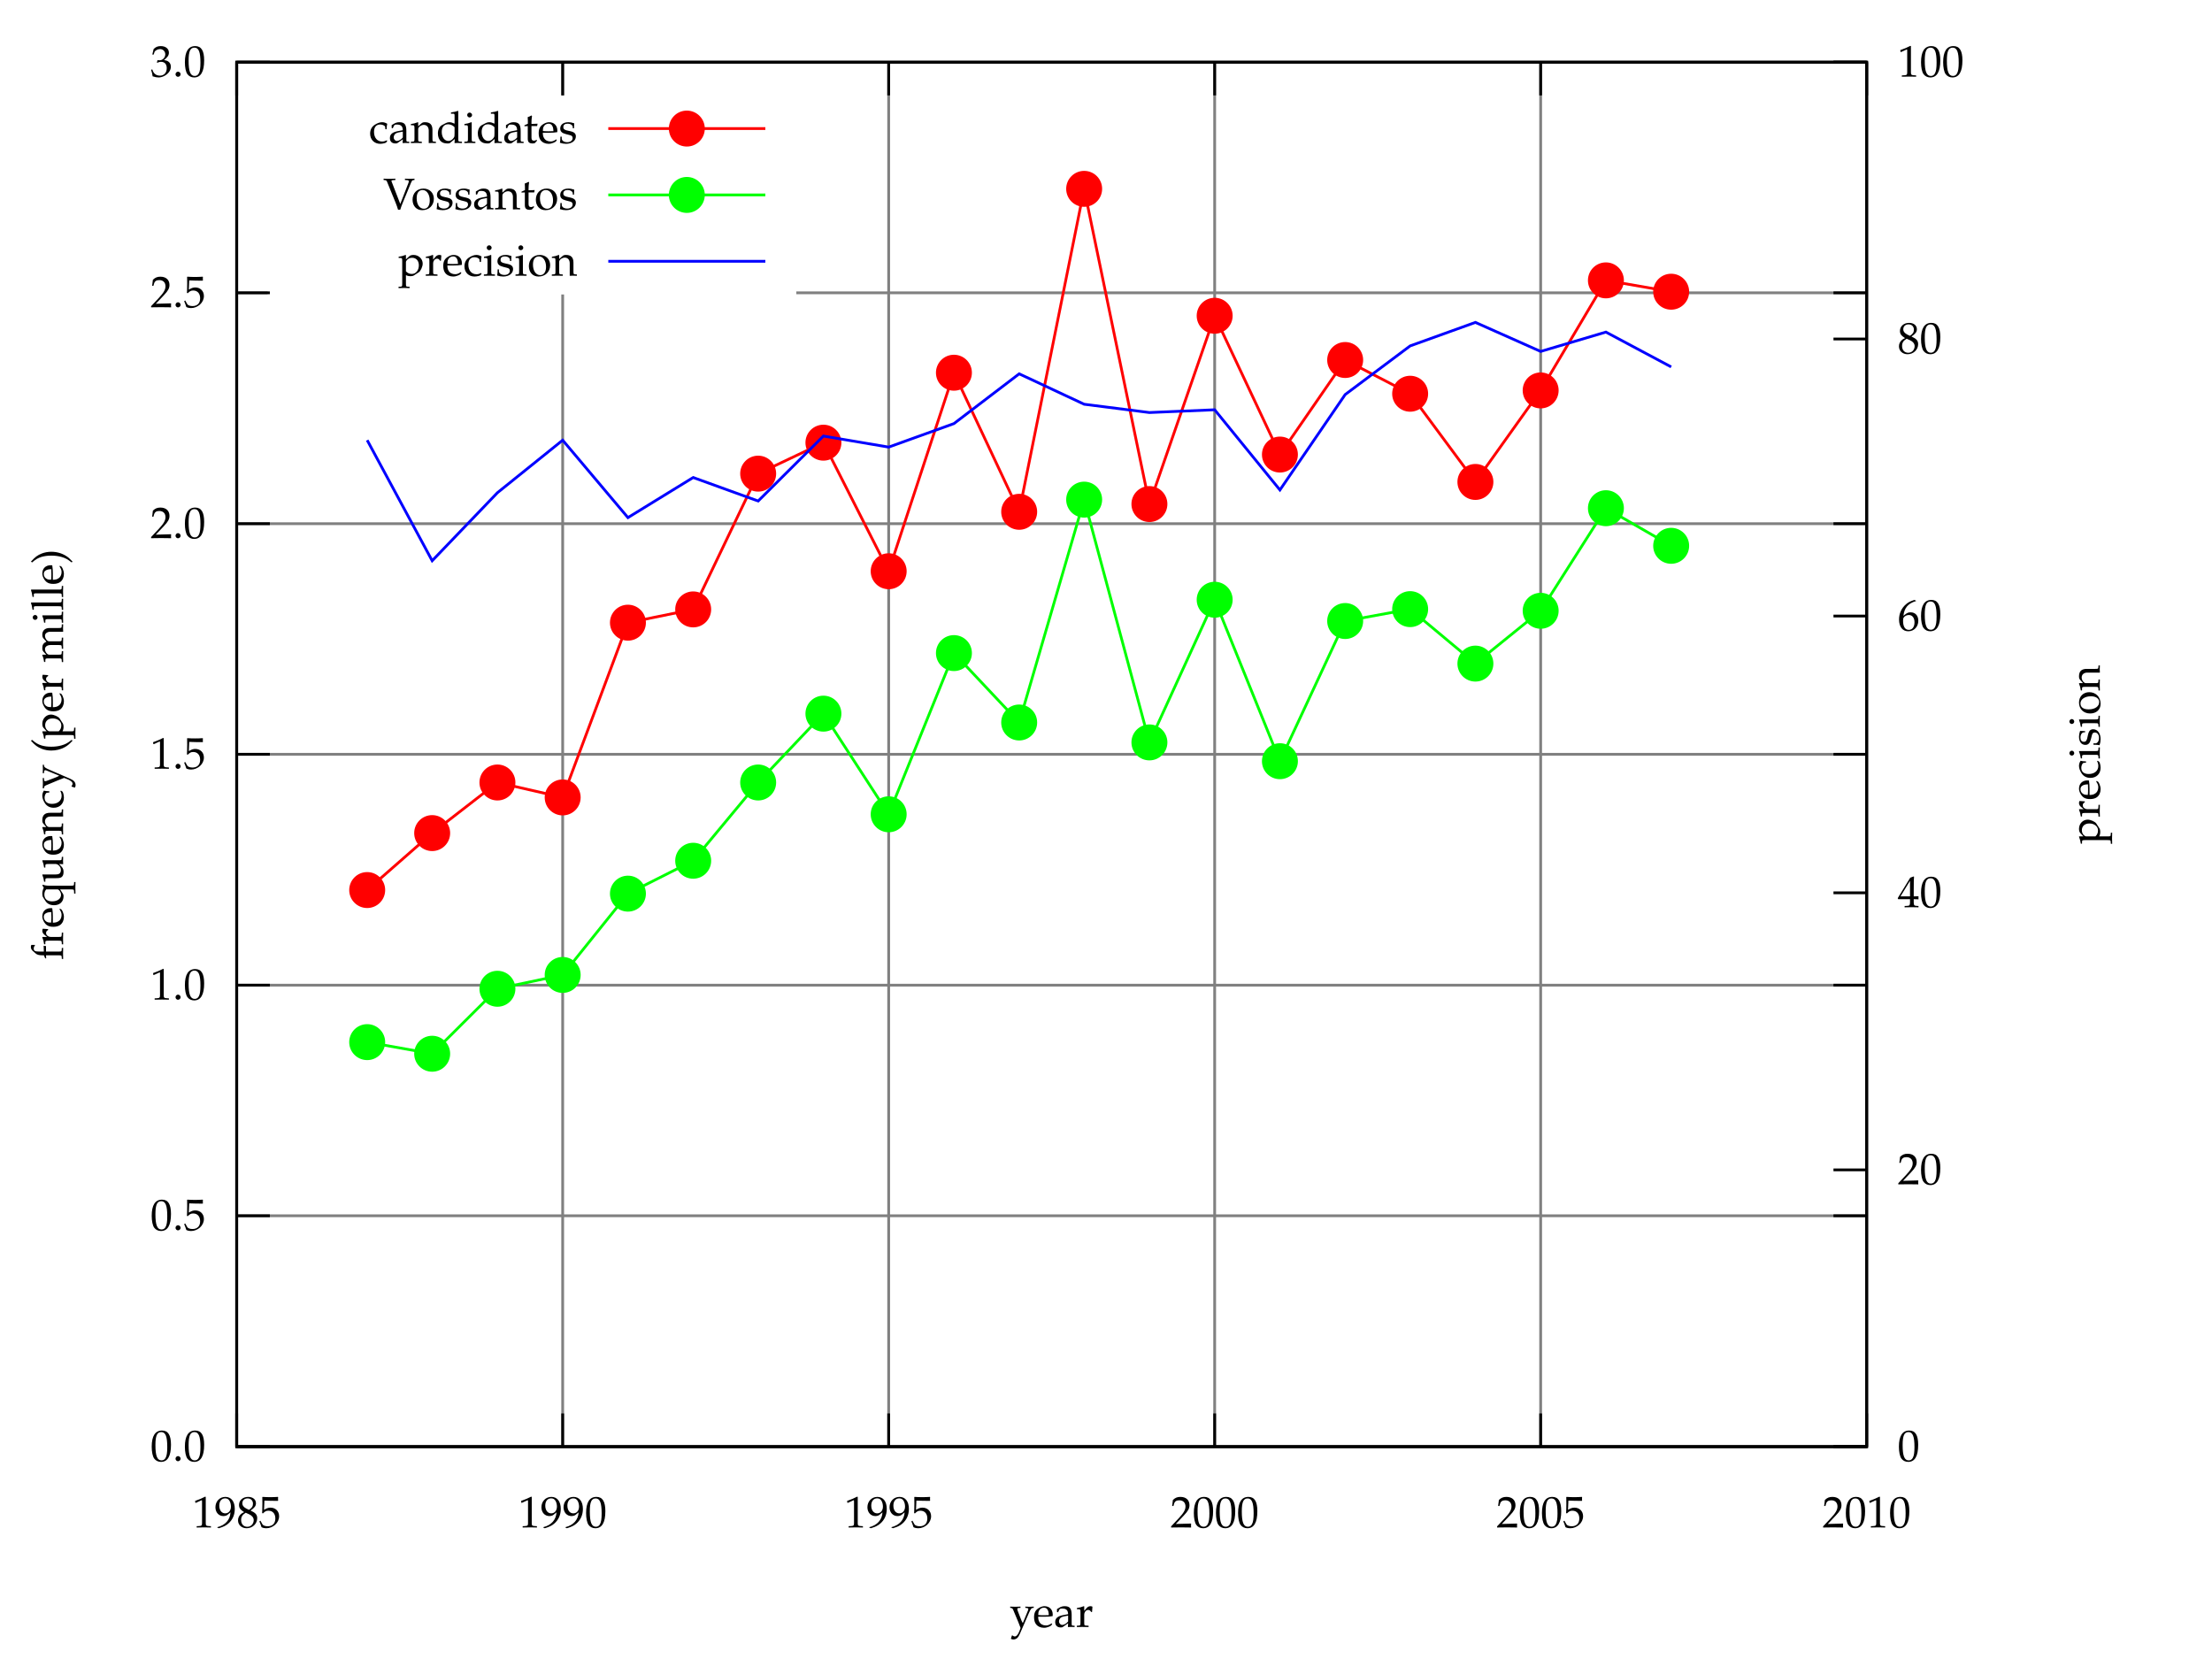
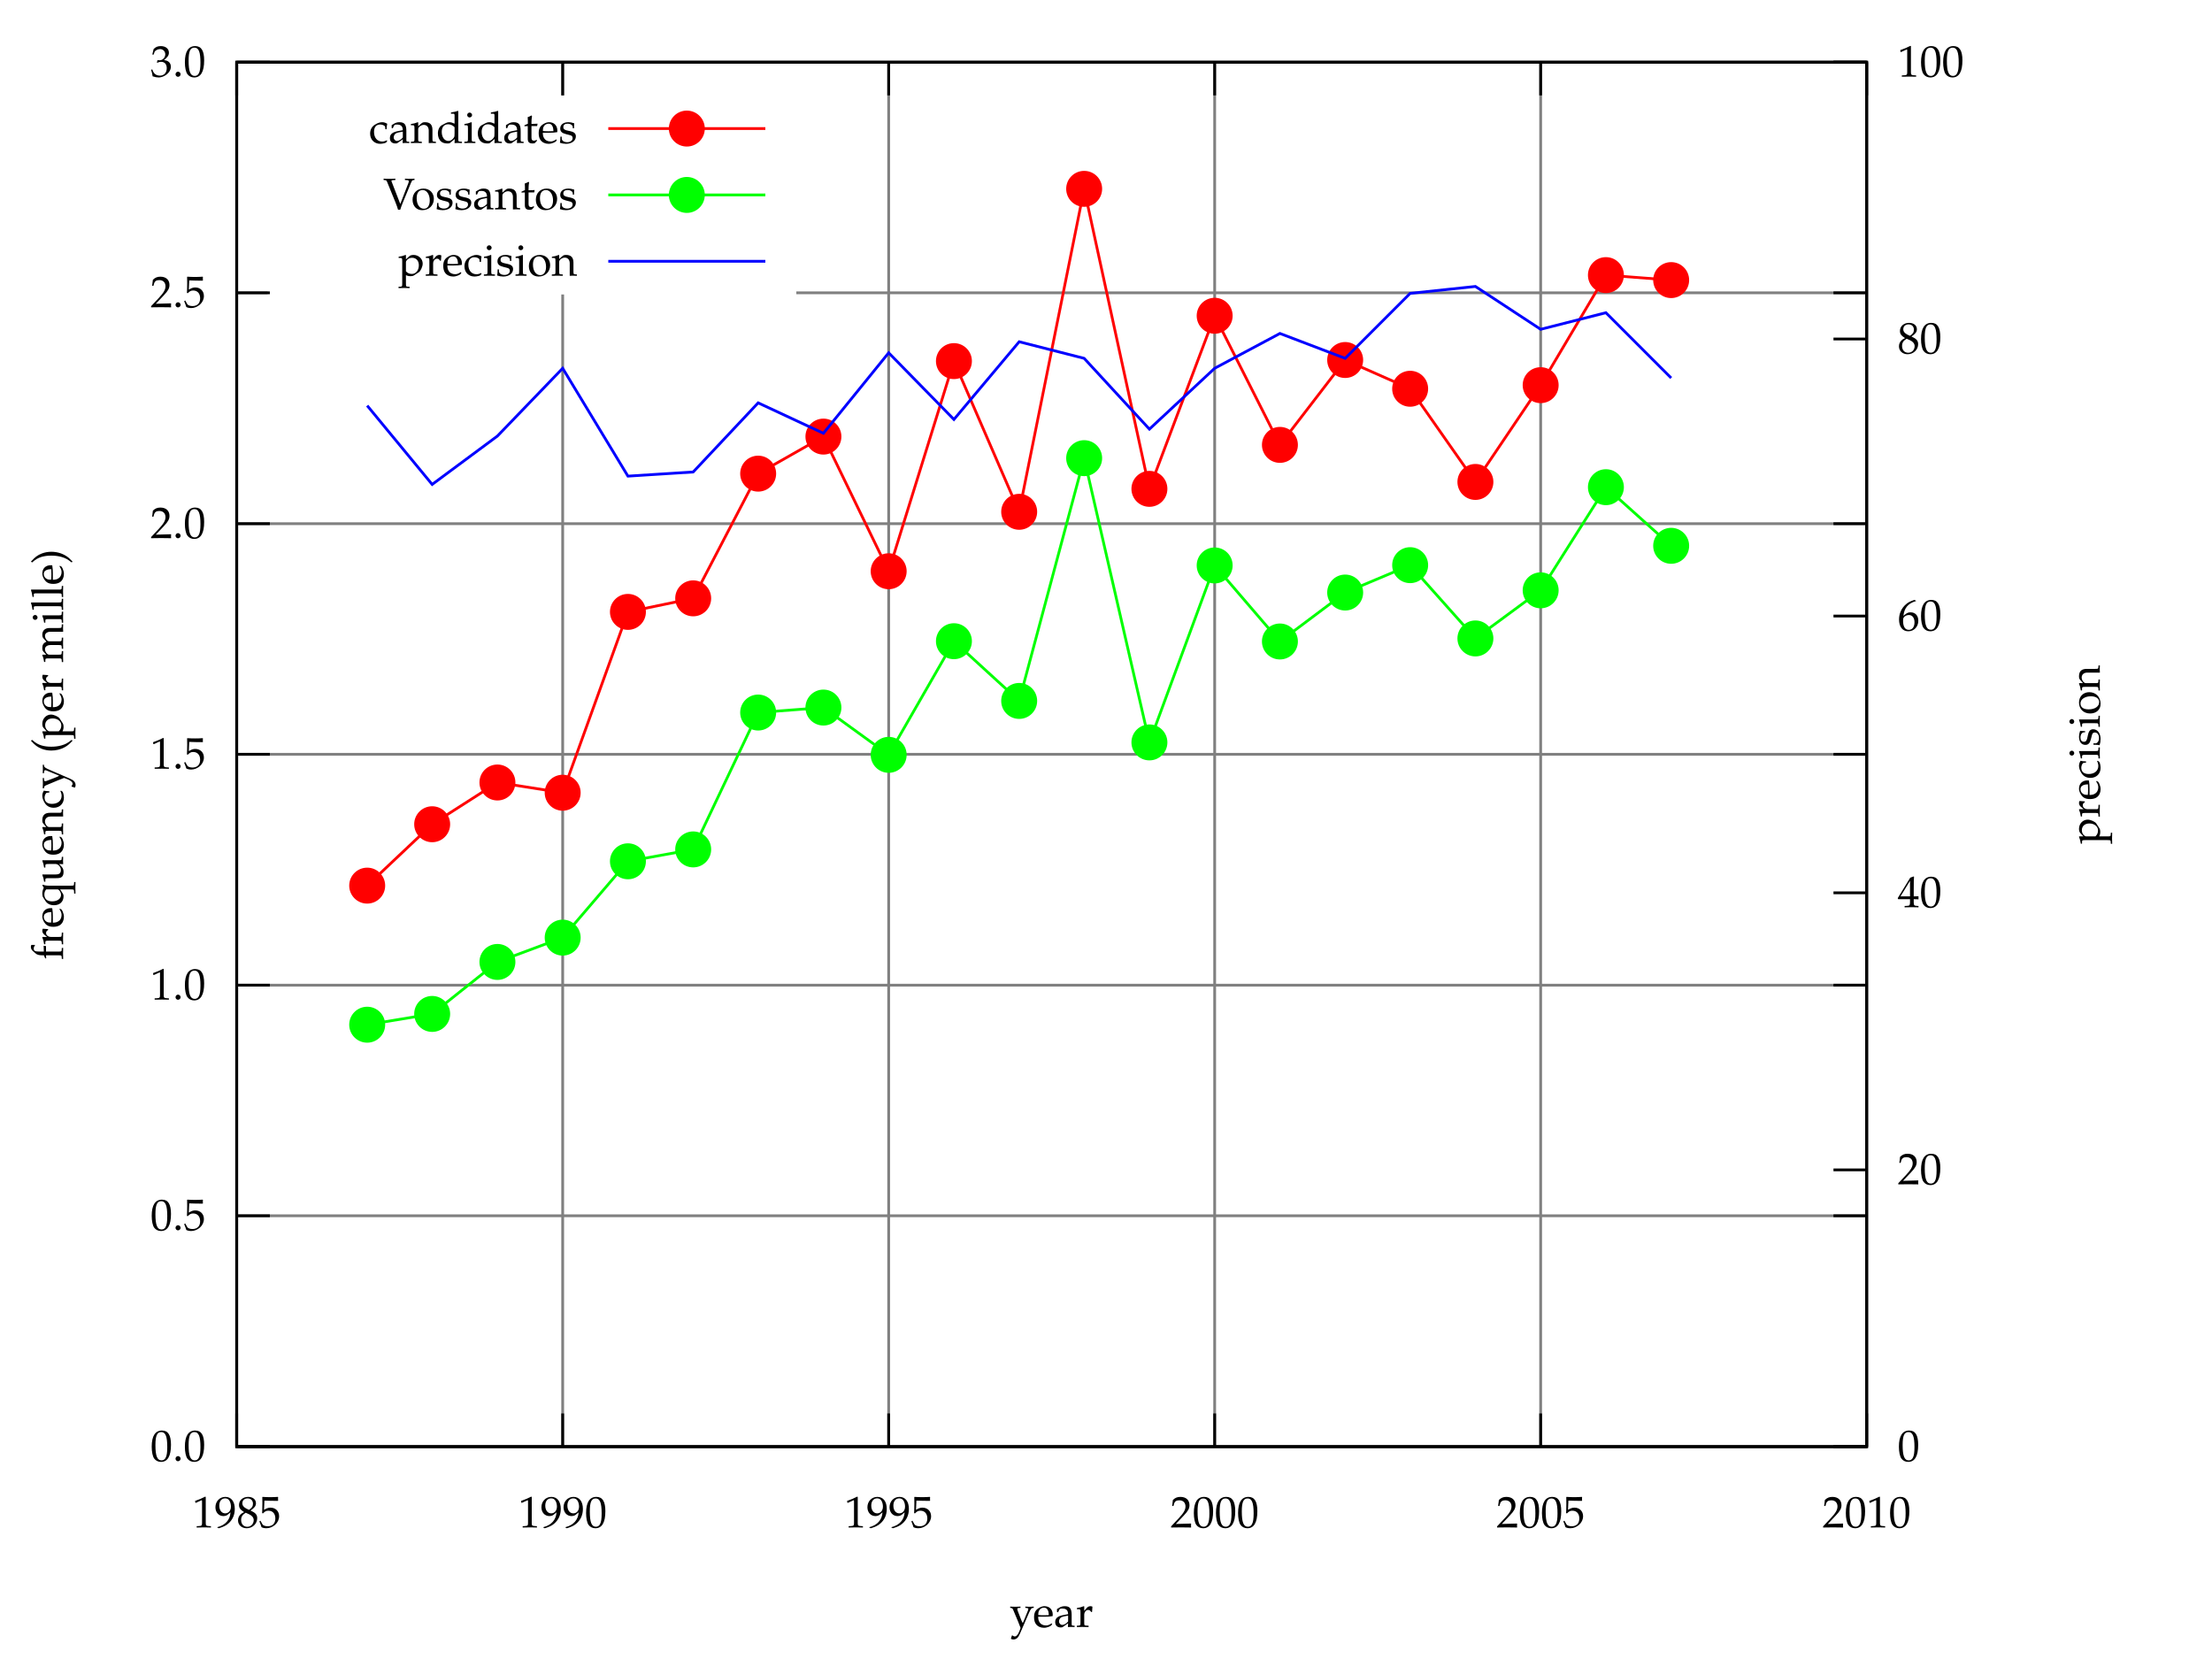
<svg xmlns="http://www.w3.org/2000/svg" xmlns:xlink="http://www.w3.org/1999/xlink" viewBox="0 0 800 600">
  <g id="gnuplot_canvas">
    <rect x="0" y="0" width="800" height="600" fill="none" />
    <defs>
      <circle id="gpDot" r="0.5" stroke-width="0.5" />
      <path id="gpPt0" stroke-width="0.167" stroke="currentColor" d="M-1,0 h2 M0,-1 v2" />
      <path id="gpPt1" stroke-width="0.167" stroke="currentColor" d="M-1,-1 L1,1 M1,-1 L-1,1" />
      <path id="gpPt2" stroke-width="0.167" stroke="currentColor" d="M-1,0 L1,0 M0,-1 L0,1 M-1,-1 L1,1 M-1,1 L1,-1" />
      <rect id="gpPt3" stroke-width="0.167" stroke="currentColor" x="-1" y="-1" width="2" height="2" />
      <rect id="gpPt4" stroke-width="0.167" stroke="currentColor" fill="currentColor" x="-1" y="-1" width="2" height="2" />
      <circle id="gpPt5" stroke-width="0.167" stroke="currentColor" cx="0" cy="0" r="1" />
      <use xlink:href="#gpPt5" id="gpPt6" fill="currentColor" stroke="none" />
      <path id="gpPt7" stroke-width="0.167" stroke="currentColor" d="M0,-1.33 L-1.33,0.67 L1.33,0.67 z" />
      <use xlink:href="#gpPt7" id="gpPt8" fill="currentColor" stroke="none" />
      <use xlink:href="#gpPt7" id="gpPt9" stroke="currentColor" transform="rotate(180)" />
      <use xlink:href="#gpPt9" id="gpPt10" fill="currentColor" stroke="none" />
      <use xlink:href="#gpPt3" id="gpPt11" stroke="currentColor" transform="rotate(45)" />
      <use xlink:href="#gpPt11" id="gpPt12" fill="currentColor" stroke="none" />
      <path id="gpPt13" stroke-width="0.167" stroke="currentColor" d="M0,1.330 L1.265,0.411 L0.782,-1.067 L-0.782,-1.076 L-1.265,0.411 z" />
      <use xlink:href="#gpPt13" id="gpPt14" fill="currentColor" stroke="none" />
      <filter id="textbox" filterUnits="objectBoundingBox" x="0" y="0" height="1" width="1">
        <feFlood flood-color="white" flood-opacity="1" result="bgnd" />
        <feComposite in="SourceGraphic" in2="bgnd" operator="atop" />
      </filter>
      <filter id="greybox" filterUnits="objectBoundingBox" x="0" y="0" height="1" width="1">
        <feFlood flood-color="lightgrey" flood-opacity="1" result="grey" />
        <feComposite in="SourceGraphic" in2="grey" operator="atop" />
      </filter>
    </defs>
    <g fill="none" color="white" stroke="black" stroke-width="1.00" stroke-linecap="butt" stroke-linejoin="miter">
</g>
    <g fill="none" color="black" stroke="currentColor" stroke-width="1.00" stroke-linecap="butt" stroke-linejoin="miter">
</g>
    <g fill="none" color="black" stroke="currentColor" stroke-width="1.00" stroke-linecap="butt" stroke-linejoin="miter">
      <path stroke="gray" class="gridline" d="M85.6,523.2 L675.1,523.2  " />
    </g>
    <g fill="none" color="black" stroke="currentColor" stroke-width="1.00" stroke-linecap="butt" stroke-linejoin="miter">
      <path stroke="black" d="M85.6,523.2 L97.6,523.2 M675.1,523.2 L663.1,523.2  " />
      <g transform="translate(74.4,528.4)" stroke="none" fill="black" font-family="Palatino Linotype, Book Antiqua, Palatino, FreeSerif, serif" font-size="16.00" text-anchor="end">
        <text>
          <tspan font-family="Palatino Linotype, Book Antiqua, Palatino, FreeSerif, serif">0.0</tspan>
        </text>
      </g>
    </g>
    <g fill="none" color="black" stroke="currentColor" stroke-width="1.00" stroke-linecap="butt" stroke-linejoin="miter">
</g>
    <g fill="none" color="black" stroke="currentColor" stroke-width="1.00" stroke-linecap="butt" stroke-linejoin="miter">
      <path stroke="gray" class="gridline" d="M85.6,439.7 L675.1,439.7  " />
    </g>
    <g fill="none" color="black" stroke="currentColor" stroke-width="1.00" stroke-linecap="butt" stroke-linejoin="miter">
      <path stroke="black" d="M85.6,439.7 L97.6,439.7 M675.1,439.7 L663.1,439.7  " />
      <g transform="translate(74.4,444.9)" stroke="none" fill="black" font-family="Palatino Linotype, Book Antiqua, Palatino, FreeSerif, serif" font-size="16.00" text-anchor="end">
        <text>
          <tspan font-family="Palatino Linotype, Book Antiqua, Palatino, FreeSerif, serif">0.5</tspan>
        </text>
      </g>
    </g>
    <g fill="none" color="black" stroke="currentColor" stroke-width="1.00" stroke-linecap="butt" stroke-linejoin="miter">
</g>
    <g fill="none" color="black" stroke="currentColor" stroke-width="1.00" stroke-linecap="butt" stroke-linejoin="miter">
      <path stroke="gray" class="gridline" d="M85.6,356.3 L675.1,356.3  " />
    </g>
    <g fill="none" color="black" stroke="currentColor" stroke-width="1.00" stroke-linecap="butt" stroke-linejoin="miter">
      <path stroke="black" d="M85.6,356.3 L97.6,356.3 M675.1,356.3 L663.1,356.3  " />
      <g transform="translate(74.4,361.5)" stroke="none" fill="black" font-family="Palatino Linotype, Book Antiqua, Palatino, FreeSerif, serif" font-size="16.00" text-anchor="end">
        <text>
          <tspan font-family="Palatino Linotype, Book Antiqua, Palatino, FreeSerif, serif">1.0</tspan>
        </text>
      </g>
    </g>
    <g fill="none" color="black" stroke="currentColor" stroke-width="1.00" stroke-linecap="butt" stroke-linejoin="miter">
</g>
    <g fill="none" color="black" stroke="currentColor" stroke-width="1.00" stroke-linecap="butt" stroke-linejoin="miter">
      <path stroke="gray" class="gridline" d="M85.6,272.8 L675.1,272.8  " />
    </g>
    <g fill="none" color="black" stroke="currentColor" stroke-width="1.00" stroke-linecap="butt" stroke-linejoin="miter">
      <path stroke="black" d="M85.6,272.8 L97.6,272.8 M675.1,272.8 L663.1,272.8  " />
      <g transform="translate(74.4,278.0)" stroke="none" fill="black" font-family="Palatino Linotype, Book Antiqua, Palatino, FreeSerif, serif" font-size="16.00" text-anchor="end">
        <text>
          <tspan font-family="Palatino Linotype, Book Antiqua, Palatino, FreeSerif, serif">1.5</tspan>
        </text>
      </g>
    </g>
    <g fill="none" color="black" stroke="currentColor" stroke-width="1.00" stroke-linecap="butt" stroke-linejoin="miter">
</g>
    <g fill="none" color="black" stroke="currentColor" stroke-width="1.00" stroke-linecap="butt" stroke-linejoin="miter">
      <path stroke="gray" class="gridline" d="M85.6,189.4 L675.1,189.4  " />
    </g>
    <g fill="none" color="black" stroke="currentColor" stroke-width="1.00" stroke-linecap="butt" stroke-linejoin="miter">
      <path stroke="black" d="M85.6,189.4 L97.6,189.4 M675.1,189.4 L663.1,189.4  " />
      <g transform="translate(74.4,194.6)" stroke="none" fill="black" font-family="Palatino Linotype, Book Antiqua, Palatino, FreeSerif, serif" font-size="16.00" text-anchor="end">
        <text>
          <tspan font-family="Palatino Linotype, Book Antiqua, Palatino, FreeSerif, serif">2.0</tspan>
        </text>
      </g>
    </g>
    <g fill="none" color="black" stroke="currentColor" stroke-width="1.00" stroke-linecap="butt" stroke-linejoin="miter">
</g>
    <g fill="none" color="black" stroke="currentColor" stroke-width="1.00" stroke-linecap="butt" stroke-linejoin="miter">
      <path stroke="gray" class="gridline" d="M85.6,105.9 L96.8,105.9 M288.0,105.9 L675.1,105.9  " />
    </g>
    <g fill="none" color="black" stroke="currentColor" stroke-width="1.00" stroke-linecap="butt" stroke-linejoin="miter">
      <path stroke="black" d="M85.6,105.9 L97.6,105.9 M675.1,105.9 L663.1,105.9  " />
      <g transform="translate(74.4,111.1)" stroke="none" fill="black" font-family="Palatino Linotype, Book Antiqua, Palatino, FreeSerif, serif" font-size="16.00" text-anchor="end">
        <text>
          <tspan font-family="Palatino Linotype, Book Antiqua, Palatino, FreeSerif, serif">2.5</tspan>
        </text>
      </g>
    </g>
    <g fill="none" color="black" stroke="currentColor" stroke-width="1.00" stroke-linecap="butt" stroke-linejoin="miter">
</g>
    <g fill="none" color="black" stroke="currentColor" stroke-width="1.00" stroke-linecap="butt" stroke-linejoin="miter">
      <path stroke="gray" class="gridline" d="M85.6,22.5 L675.1,22.5  " />
    </g>
    <g fill="none" color="black" stroke="currentColor" stroke-width="1.00" stroke-linecap="butt" stroke-linejoin="miter">
      <path stroke="black" d="M85.6,22.5 L97.6,22.5 M675.1,22.5 L663.1,22.5  " />
      <g transform="translate(74.4,27.7)" stroke="none" fill="black" font-family="Palatino Linotype, Book Antiqua, Palatino, FreeSerif, serif" font-size="16.00" text-anchor="end">
        <text>
          <tspan font-family="Palatino Linotype, Book Antiqua, Palatino, FreeSerif, serif">3.0</tspan>
        </text>
      </g>
    </g>
    <g fill="none" color="black" stroke="currentColor" stroke-width="1.00" stroke-linecap="butt" stroke-linejoin="miter">
</g>
    <g fill="none" color="black" stroke="currentColor" stroke-width="1.00" stroke-linecap="butt" stroke-linejoin="miter">
      <path stroke="gray" class="gridline" d="M85.6,523.2 L85.6,22.5  " />
    </g>
    <g fill="none" color="black" stroke="currentColor" stroke-width="1.00" stroke-linecap="butt" stroke-linejoin="miter">
      <path stroke="black" d="M85.6,523.2 L85.6,511.2 M85.6,22.5 L85.6,34.5  " />
      <g transform="translate(85.6,552.4)" stroke="none" fill="black" font-family="Palatino Linotype, Book Antiqua, Palatino, FreeSerif, serif" font-size="16.00" text-anchor="middle">
        <text>
          <tspan font-family="Palatino Linotype, Book Antiqua, Palatino, FreeSerif, serif"> 1985</tspan>
        </text>
      </g>
    </g>
    <g fill="none" color="black" stroke="currentColor" stroke-width="1.00" stroke-linecap="butt" stroke-linejoin="miter">
</g>
    <g fill="none" color="black" stroke="currentColor" stroke-width="1.00" stroke-linecap="butt" stroke-linejoin="miter">
      <path stroke="gray" class="gridline" d="M203.5,523.2 L203.5,106.5 M203.5,34.5 L203.5,22.5  " />
    </g>
    <g fill="none" color="black" stroke="currentColor" stroke-width="1.00" stroke-linecap="butt" stroke-linejoin="miter">
      <path stroke="black" d="M203.5,523.2 L203.5,511.2 M203.5,22.5 L203.5,34.5  " />
      <g transform="translate(203.5,552.4)" stroke="none" fill="black" font-family="Palatino Linotype, Book Antiqua, Palatino, FreeSerif, serif" font-size="16.00" text-anchor="middle">
        <text>
          <tspan font-family="Palatino Linotype, Book Antiqua, Palatino, FreeSerif, serif"> 1990</tspan>
        </text>
      </g>
    </g>
    <g fill="none" color="black" stroke="currentColor" stroke-width="1.00" stroke-linecap="butt" stroke-linejoin="miter">
</g>
    <g fill="none" color="black" stroke="currentColor" stroke-width="1.00" stroke-linecap="butt" stroke-linejoin="miter">
      <path stroke="gray" class="gridline" d="M321.4,523.2 L321.4,22.5  " />
    </g>
    <g fill="none" color="black" stroke="currentColor" stroke-width="1.00" stroke-linecap="butt" stroke-linejoin="miter">
      <path stroke="black" d="M321.4,523.2 L321.4,511.2 M321.4,22.5 L321.4,34.5  " />
      <g transform="translate(321.4,552.4)" stroke="none" fill="black" font-family="Palatino Linotype, Book Antiqua, Palatino, FreeSerif, serif" font-size="16.00" text-anchor="middle">
        <text>
          <tspan font-family="Palatino Linotype, Book Antiqua, Palatino, FreeSerif, serif"> 1995</tspan>
        </text>
      </g>
    </g>
    <g fill="none" color="black" stroke="currentColor" stroke-width="1.00" stroke-linecap="butt" stroke-linejoin="miter">
</g>
    <g fill="none" color="black" stroke="currentColor" stroke-width="1.00" stroke-linecap="butt" stroke-linejoin="miter">
      <path stroke="gray" class="gridline" d="M439.3,523.2 L439.3,22.5  " />
    </g>
    <g fill="none" color="black" stroke="currentColor" stroke-width="1.00" stroke-linecap="butt" stroke-linejoin="miter">
      <path stroke="black" d="M439.3,523.2 L439.3,511.2 M439.3,22.5 L439.3,34.5  " />
      <g transform="translate(439.3,552.4)" stroke="none" fill="black" font-family="Palatino Linotype, Book Antiqua, Palatino, FreeSerif, serif" font-size="16.00" text-anchor="middle">
        <text>
          <tspan font-family="Palatino Linotype, Book Antiqua, Palatino, FreeSerif, serif"> 2000</tspan>
        </text>
      </g>
    </g>
    <g fill="none" color="black" stroke="currentColor" stroke-width="1.00" stroke-linecap="butt" stroke-linejoin="miter">
</g>
    <g fill="none" color="black" stroke="currentColor" stroke-width="1.00" stroke-linecap="butt" stroke-linejoin="miter">
      <path stroke="gray" class="gridline" d="M557.2,523.2 L557.2,22.5  " />
    </g>
    <g fill="none" color="black" stroke="currentColor" stroke-width="1.00" stroke-linecap="butt" stroke-linejoin="miter">
      <path stroke="black" d="M557.2,523.2 L557.2,511.2 M557.2,22.5 L557.2,34.5  " />
      <g transform="translate(557.2,552.4)" stroke="none" fill="black" font-family="Palatino Linotype, Book Antiqua, Palatino, FreeSerif, serif" font-size="16.00" text-anchor="middle">
        <text>
          <tspan font-family="Palatino Linotype, Book Antiqua, Palatino, FreeSerif, serif"> 2005</tspan>
        </text>
      </g>
    </g>
    <g fill="none" color="black" stroke="currentColor" stroke-width="1.00" stroke-linecap="butt" stroke-linejoin="miter">
</g>
    <g fill="none" color="black" stroke="currentColor" stroke-width="1.00" stroke-linecap="butt" stroke-linejoin="miter">
      <path stroke="gray" class="gridline" d="M675.1,523.2 L675.1,22.5  " />
    </g>
    <g fill="none" color="black" stroke="currentColor" stroke-width="1.00" stroke-linecap="butt" stroke-linejoin="miter">
      <path stroke="black" d="M675.1,523.2 L675.1,511.2 M675.1,22.5 L675.1,34.5  " />
      <g transform="translate(675.1,552.4)" stroke="none" fill="black" font-family="Palatino Linotype, Book Antiqua, Palatino, FreeSerif, serif" font-size="16.00" text-anchor="middle">
        <text>
          <tspan font-family="Palatino Linotype, Book Antiqua, Palatino, FreeSerif, serif"> 2010</tspan>
        </text>
      </g>
    </g>
    <g fill="none" color="black" stroke="currentColor" stroke-width="1.00" stroke-linecap="butt" stroke-linejoin="miter">
      <path stroke="black" d="M675.1,523.2 L663.1,523.2  " />
      <g transform="translate(686.3,528.4)" stroke="none" fill="black" font-family="Palatino Linotype, Book Antiqua, Palatino, FreeSerif, serif" font-size="16.00" text-anchor="start">
        <text>
          <tspan font-family="Palatino Linotype, Book Antiqua, Palatino, FreeSerif, serif"> 0</tspan>
        </text>
      </g>
    </g>
    <g fill="none" color="black" stroke="currentColor" stroke-width="1.00" stroke-linecap="butt" stroke-linejoin="miter">
      <path stroke="black" d="M675.1,423.1 L663.1,423.1  " />
      <g transform="translate(686.3,428.3)" stroke="none" fill="black" font-family="Palatino Linotype, Book Antiqua, Palatino, FreeSerif, serif" font-size="16.00" text-anchor="start">
        <text>
          <tspan font-family="Palatino Linotype, Book Antiqua, Palatino, FreeSerif, serif"> 20</tspan>
        </text>
      </g>
    </g>
    <g fill="none" color="black" stroke="currentColor" stroke-width="1.00" stroke-linecap="butt" stroke-linejoin="miter">
      <path stroke="black" d="M675.1,322.9 L663.1,322.9  " />
      <g transform="translate(686.3,328.1)" stroke="none" fill="black" font-family="Palatino Linotype, Book Antiqua, Palatino, FreeSerif, serif" font-size="16.00" text-anchor="start">
        <text>
          <tspan font-family="Palatino Linotype, Book Antiqua, Palatino, FreeSerif, serif"> 40</tspan>
        </text>
      </g>
    </g>
    <g fill="none" color="black" stroke="currentColor" stroke-width="1.00" stroke-linecap="butt" stroke-linejoin="miter">
      <path stroke="black" d="M675.1,222.8 L663.1,222.8  " />
      <g transform="translate(686.3,228.0)" stroke="none" fill="black" font-family="Palatino Linotype, Book Antiqua, Palatino, FreeSerif, serif" font-size="16.00" text-anchor="start">
        <text>
          <tspan font-family="Palatino Linotype, Book Antiqua, Palatino, FreeSerif, serif"> 60</tspan>
        </text>
      </g>
    </g>
    <g fill="none" color="black" stroke="currentColor" stroke-width="1.00" stroke-linecap="butt" stroke-linejoin="miter">
      <path stroke="black" d="M675.1,122.6 L663.1,122.6  " />
      <g transform="translate(686.3,127.8)" stroke="none" fill="black" font-family="Palatino Linotype, Book Antiqua, Palatino, FreeSerif, serif" font-size="16.00" text-anchor="start">
        <text>
          <tspan font-family="Palatino Linotype, Book Antiqua, Palatino, FreeSerif, serif"> 80</tspan>
        </text>
      </g>
    </g>
    <g fill="none" color="black" stroke="currentColor" stroke-width="1.00" stroke-linecap="butt" stroke-linejoin="miter">
      <path stroke="black" d="M675.1,22.5 L663.1,22.5  " />
      <g transform="translate(686.3,27.7)" stroke="none" fill="black" font-family="Palatino Linotype, Book Antiqua, Palatino, FreeSerif, serif" font-size="16.00" text-anchor="start">
        <text>
          <tspan font-family="Palatino Linotype, Book Antiqua, Palatino, FreeSerif, serif"> 100</tspan>
        </text>
      </g>
    </g>
    <g fill="none" color="black" stroke="currentColor" stroke-width="1.00" stroke-linecap="butt" stroke-linejoin="miter">
</g>
    <g fill="none" color="black" stroke="currentColor" stroke-width="1.00" stroke-linecap="butt" stroke-linejoin="miter">
      <path stroke="black" d="M85.6,22.5 L85.6,523.2 L675.1,523.2 L675.1,22.5 L85.6,22.5 Z  " />
    </g>
    <g fill="none" color="black" stroke="currentColor" stroke-width="1.00" stroke-linecap="butt" stroke-linejoin="miter">
      <g transform="translate(22.8,272.9) rotate(270)" stroke="none" fill="black" font-family="Palatino Linotype, Book Antiqua, Palatino, FreeSerif, serif" font-size="16.00" text-anchor="middle">
        <text>
          <tspan font-family="Palatino Linotype, Book Antiqua, Palatino, FreeSerif, serif">frequency (per mille)</tspan>
        </text>
      </g>
    </g>
    <g fill="none" color="black" stroke="currentColor" stroke-width="1.00" stroke-linecap="butt" stroke-linejoin="miter">
      <g transform="translate(759.4,272.9) rotate(270)" stroke="none" fill="black" font-family="Palatino Linotype, Book Antiqua, Palatino, FreeSerif, serif" font-size="16.00" text-anchor="middle">
        <text>
          <tspan font-family="Palatino Linotype, Book Antiqua, Palatino, FreeSerif, serif">precision</tspan>
        </text>
      </g>
    </g>
    <g fill="none" color="black" stroke="currentColor" stroke-width="1.00" stroke-linecap="butt" stroke-linejoin="miter">
      <g transform="translate(380.3,588.4)" stroke="none" fill="black" font-family="Palatino Linotype, Book Antiqua, Palatino, FreeSerif, serif" font-size="16.00" text-anchor="middle">
        <text>
          <tspan font-family="Palatino Linotype, Book Antiqua, Palatino, FreeSerif, serif">year</tspan>
        </text>
      </g>
    </g>
    <g fill="none" color="black" stroke="currentColor" stroke-width="1.00" stroke-linecap="butt" stroke-linejoin="miter">
</g>
    <g id="gnuplot_plot_1">
      <g fill="none" color="black" stroke="currentColor" stroke-width="1.00" stroke-linecap="butt" stroke-linejoin="miter">
        <g transform="translate(208.8,51.7)" stroke="none" fill="black" font-family="Palatino Linotype, Book Antiqua, Palatino, FreeSerif, serif" font-size="16.00" text-anchor="end">
          <text>
            <tspan font-family="Palatino Linotype, Book Antiqua, Palatino, FreeSerif, serif">candidates</tspan>
          </text>
        </g>
      </g>
      <g fill="none" color="black" stroke="currentColor" stroke-width="1.00" stroke-linecap="butt" stroke-linejoin="miter">
-         <path stroke="rgb(255,   0,   0)" d="M220.0,46.5 L276.8,46.5 M132.8,321.9 L156.3,301.3 L179.9,283.0 L203.5,288.4 L227.1,225.2 L250.7,220.4   L274.2,171.3 L297.8,160.1 L321.4,206.6 L345.0,134.8 L368.6,185.1 L392.1,68.3 L415.7,182.3 L439.3,114.2   L462.9,164.4 L486.5,130.2 L510.0,142.4 L533.6,174.3 L557.2,141.2 L580.8,101.4 L604.4,105.5  " />
-         <use xlink:href="#gpPt6" transform="translate(132.8,321.9) scale(6.00)" color="rgb(255,   0,   0)" />
-         <use xlink:href="#gpPt6" transform="translate(156.3,301.3) scale(6.00)" color="rgb(255,   0,   0)" />
+         <path stroke="rgb(255,   0,   0)" d="M220.0,46.5 L276.8,46.5 M132.8,320.3 L156.3,298.1 L179.9,283.0 L203.5,286.7 L227.1,221.3 L250.7,216.4   L274.2,171.3 L297.8,157.9 L321.4,206.6 L345.0,130.6 L368.6,185.1 L392.1,68.3 L415.7,176.8 L439.3,114.2   L462.9,160.9 L486.5,130.2 L510.0,140.6 L533.6,174.3 L557.2,139.3 L580.8,99.5 L604.4,101.3  " />
+         <use xlink:href="#gpPt6" transform="translate(132.8,320.3) scale(6.00)" color="rgb(255,   0,   0)" />
+         <use xlink:href="#gpPt6" transform="translate(156.3,298.1) scale(6.00)" color="rgb(255,   0,   0)" />
        <use xlink:href="#gpPt6" transform="translate(179.9,283.0) scale(6.00)" color="rgb(255,   0,   0)" />
-         <use xlink:href="#gpPt6" transform="translate(203.5,288.4) scale(6.00)" color="rgb(255,   0,   0)" />
-         <use xlink:href="#gpPt6" transform="translate(227.1,225.2) scale(6.00)" color="rgb(255,   0,   0)" />
-         <use xlink:href="#gpPt6" transform="translate(250.7,220.4) scale(6.00)" color="rgb(255,   0,   0)" />
+         <use xlink:href="#gpPt6" transform="translate(203.5,286.7) scale(6.00)" color="rgb(255,   0,   0)" />
+         <use xlink:href="#gpPt6" transform="translate(227.1,221.3) scale(6.00)" color="rgb(255,   0,   0)" />
+         <use xlink:href="#gpPt6" transform="translate(250.7,216.4) scale(6.00)" color="rgb(255,   0,   0)" />
        <use xlink:href="#gpPt6" transform="translate(274.2,171.3) scale(6.00)" color="rgb(255,   0,   0)" />
-         <use xlink:href="#gpPt6" transform="translate(297.8,160.1) scale(6.00)" color="rgb(255,   0,   0)" />
+         <use xlink:href="#gpPt6" transform="translate(297.8,157.9) scale(6.00)" color="rgb(255,   0,   0)" />
        <use xlink:href="#gpPt6" transform="translate(321.4,206.6) scale(6.00)" color="rgb(255,   0,   0)" />
-         <use xlink:href="#gpPt6" transform="translate(345.0,134.8) scale(6.00)" color="rgb(255,   0,   0)" />
+         <use xlink:href="#gpPt6" transform="translate(345.0,130.6) scale(6.00)" color="rgb(255,   0,   0)" />
        <use xlink:href="#gpPt6" transform="translate(368.6,185.1) scale(6.00)" color="rgb(255,   0,   0)" />
        <use xlink:href="#gpPt6" transform="translate(392.1,68.3) scale(6.00)" color="rgb(255,   0,   0)" />
-         <use xlink:href="#gpPt6" transform="translate(415.7,182.3) scale(6.00)" color="rgb(255,   0,   0)" />
+         <use xlink:href="#gpPt6" transform="translate(415.7,176.8) scale(6.00)" color="rgb(255,   0,   0)" />
        <use xlink:href="#gpPt6" transform="translate(439.3,114.2) scale(6.00)" color="rgb(255,   0,   0)" />
-         <use xlink:href="#gpPt6" transform="translate(462.9,164.4) scale(6.00)" color="rgb(255,   0,   0)" />
+         <use xlink:href="#gpPt6" transform="translate(462.9,160.9) scale(6.00)" color="rgb(255,   0,   0)" />
        <use xlink:href="#gpPt6" transform="translate(486.5,130.2) scale(6.00)" color="rgb(255,   0,   0)" />
-         <use xlink:href="#gpPt6" transform="translate(510.0,142.4) scale(6.00)" color="rgb(255,   0,   0)" />
+         <use xlink:href="#gpPt6" transform="translate(510.0,140.6) scale(6.00)" color="rgb(255,   0,   0)" />
        <use xlink:href="#gpPt6" transform="translate(533.6,174.3) scale(6.00)" color="rgb(255,   0,   0)" />
-         <use xlink:href="#gpPt6" transform="translate(557.2,141.2) scale(6.00)" color="rgb(255,   0,   0)" />
-         <use xlink:href="#gpPt6" transform="translate(580.8,101.4) scale(6.00)" color="rgb(255,   0,   0)" />
-         <use xlink:href="#gpPt6" transform="translate(604.4,105.5) scale(6.00)" color="rgb(255,   0,   0)" />
+         <use xlink:href="#gpPt6" transform="translate(557.2,139.3) scale(6.00)" color="rgb(255,   0,   0)" />
+         <use xlink:href="#gpPt6" transform="translate(580.8,99.5) scale(6.00)" color="rgb(255,   0,   0)" />
+         <use xlink:href="#gpPt6" transform="translate(604.4,101.3) scale(6.00)" color="rgb(255,   0,   0)" />
        <use xlink:href="#gpPt6" transform="translate(248.4,46.5) scale(6.00)" color="rgb(255,   0,   0)" />
      </g>
    </g>
    <g id="gnuplot_plot_2">
      <g fill="none" color="black" stroke="currentColor" stroke-width="1.00" stroke-linecap="butt" stroke-linejoin="miter">
        <g transform="translate(208.8,75.7)" stroke="none" fill="black" font-family="Palatino Linotype, Book Antiqua, Palatino, FreeSerif, serif" font-size="16.00" text-anchor="end">
          <text>
            <tspan font-family="Palatino Linotype, Book Antiqua, Palatino, FreeSerif, serif">Vossantos</tspan>
          </text>
        </g>
      </g>
      <g fill="none" color="black" stroke="currentColor" stroke-width="1.00" stroke-linecap="butt" stroke-linejoin="miter">
-         <path stroke="rgb(  0, 255,   0)" d="M220.0,70.5 L276.8,70.5 M132.8,376.9 L156.3,381.1 L179.9,357.6 L203.5,352.6 L227.1,323.2 L250.7,311.3   L274.2,283.0 L297.8,258.1 L321.4,294.5 L345.0,236.2 L368.6,261.3 L392.1,180.7 L415.7,268.5 L439.3,216.9   L462.9,275.3 L486.5,224.6 L510.0,220.3 L533.6,240.0 L557.2,220.9 L580.8,183.8 L604.4,197.4  " />
-         <use xlink:href="#gpPt6" transform="translate(132.8,376.9) scale(6.00)" color="rgb(  0, 255,   0)" />
-         <use xlink:href="#gpPt6" transform="translate(156.3,381.1) scale(6.00)" color="rgb(  0, 255,   0)" />
-         <use xlink:href="#gpPt6" transform="translate(179.9,357.6) scale(6.00)" color="rgb(  0, 255,   0)" />
-         <use xlink:href="#gpPt6" transform="translate(203.5,352.6) scale(6.00)" color="rgb(  0, 255,   0)" />
-         <use xlink:href="#gpPt6" transform="translate(227.1,323.2) scale(6.00)" color="rgb(  0, 255,   0)" />
-         <use xlink:href="#gpPt6" transform="translate(250.7,311.3) scale(6.00)" color="rgb(  0, 255,   0)" />
-         <use xlink:href="#gpPt6" transform="translate(274.2,283.0) scale(6.00)" color="rgb(  0, 255,   0)" />
-         <use xlink:href="#gpPt6" transform="translate(297.8,258.1) scale(6.00)" color="rgb(  0, 255,   0)" />
-         <use xlink:href="#gpPt6" transform="translate(321.4,294.5) scale(6.00)" color="rgb(  0, 255,   0)" />
-         <use xlink:href="#gpPt6" transform="translate(345.0,236.2) scale(6.00)" color="rgb(  0, 255,   0)" />
-         <use xlink:href="#gpPt6" transform="translate(368.6,261.3) scale(6.00)" color="rgb(  0, 255,   0)" />
-         <use xlink:href="#gpPt6" transform="translate(392.1,180.7) scale(6.00)" color="rgb(  0, 255,   0)" />
+         <path stroke="rgb(  0, 255,   0)" d="M220.0,70.5 L276.8,70.5 M132.8,370.6 L156.3,366.7 L179.9,347.9 L203.5,339.1 L227.1,311.5 L250.7,307.2   L274.2,257.7 L297.8,255.9 L321.4,273.0 L345.0,231.9 L368.6,253.5 L392.1,165.7 L415.7,268.5 L439.3,204.5   L462.9,232.0 L486.5,214.3 L510.0,204.4 L533.6,230.9 L557.2,213.5 L580.8,176.2 L604.4,197.4  " />
+         <use xlink:href="#gpPt6" transform="translate(132.8,370.6) scale(6.00)" color="rgb(  0, 255,   0)" />
+         <use xlink:href="#gpPt6" transform="translate(156.3,366.7) scale(6.00)" color="rgb(  0, 255,   0)" />
+         <use xlink:href="#gpPt6" transform="translate(179.9,347.9) scale(6.00)" color="rgb(  0, 255,   0)" />
+         <use xlink:href="#gpPt6" transform="translate(203.5,339.1) scale(6.00)" color="rgb(  0, 255,   0)" />
+         <use xlink:href="#gpPt6" transform="translate(227.1,311.5) scale(6.00)" color="rgb(  0, 255,   0)" />
+         <use xlink:href="#gpPt6" transform="translate(250.7,307.2) scale(6.00)" color="rgb(  0, 255,   0)" />
+         <use xlink:href="#gpPt6" transform="translate(274.2,257.7) scale(6.00)" color="rgb(  0, 255,   0)" />
+         <use xlink:href="#gpPt6" transform="translate(297.8,255.9) scale(6.00)" color="rgb(  0, 255,   0)" />
+         <use xlink:href="#gpPt6" transform="translate(321.4,273.0) scale(6.00)" color="rgb(  0, 255,   0)" />
+         <use xlink:href="#gpPt6" transform="translate(345.0,231.9) scale(6.00)" color="rgb(  0, 255,   0)" />
+         <use xlink:href="#gpPt6" transform="translate(368.6,253.5) scale(6.00)" color="rgb(  0, 255,   0)" />
+         <use xlink:href="#gpPt6" transform="translate(392.1,165.7) scale(6.00)" color="rgb(  0, 255,   0)" />
        <use xlink:href="#gpPt6" transform="translate(415.7,268.5) scale(6.00)" color="rgb(  0, 255,   0)" />
-         <use xlink:href="#gpPt6" transform="translate(439.3,216.9) scale(6.00)" color="rgb(  0, 255,   0)" />
-         <use xlink:href="#gpPt6" transform="translate(462.9,275.3) scale(6.00)" color="rgb(  0, 255,   0)" />
-         <use xlink:href="#gpPt6" transform="translate(486.5,224.6) scale(6.00)" color="rgb(  0, 255,   0)" />
-         <use xlink:href="#gpPt6" transform="translate(510.0,220.3) scale(6.00)" color="rgb(  0, 255,   0)" />
-         <use xlink:href="#gpPt6" transform="translate(533.6,240.0) scale(6.00)" color="rgb(  0, 255,   0)" />
-         <use xlink:href="#gpPt6" transform="translate(557.2,220.9) scale(6.00)" color="rgb(  0, 255,   0)" />
-         <use xlink:href="#gpPt6" transform="translate(580.8,183.8) scale(6.00)" color="rgb(  0, 255,   0)" />
+         <use xlink:href="#gpPt6" transform="translate(439.3,204.5) scale(6.00)" color="rgb(  0, 255,   0)" />
+         <use xlink:href="#gpPt6" transform="translate(462.9,232.0) scale(6.00)" color="rgb(  0, 255,   0)" />
+         <use xlink:href="#gpPt6" transform="translate(486.5,214.3) scale(6.00)" color="rgb(  0, 255,   0)" />
+         <use xlink:href="#gpPt6" transform="translate(510.0,204.4) scale(6.00)" color="rgb(  0, 255,   0)" />
+         <use xlink:href="#gpPt6" transform="translate(533.6,230.9) scale(6.00)" color="rgb(  0, 255,   0)" />
+         <use xlink:href="#gpPt6" transform="translate(557.2,213.5) scale(6.00)" color="rgb(  0, 255,   0)" />
+         <use xlink:href="#gpPt6" transform="translate(580.8,176.2) scale(6.00)" color="rgb(  0, 255,   0)" />
        <use xlink:href="#gpPt6" transform="translate(604.4,197.4) scale(6.00)" color="rgb(  0, 255,   0)" />
        <use xlink:href="#gpPt6" transform="translate(248.4,70.5) scale(6.00)" color="rgb(  0, 255,   0)" />
      </g>
    </g>
    <g id="gnuplot_plot_3">
      <g fill="none" color="black" stroke="currentColor" stroke-width="1.00" stroke-linecap="butt" stroke-linejoin="miter">
        <g transform="translate(208.8,99.7)" stroke="none" fill="black" font-family="Palatino Linotype, Book Antiqua, Palatino, FreeSerif, serif" font-size="16.00" text-anchor="end">
          <text>
            <tspan font-family="Palatino Linotype, Book Antiqua, Palatino, FreeSerif, serif">precision</tspan>
          </text>
        </g>
      </g>
      <g fill="none" color="black" stroke="currentColor" stroke-width="1.00" stroke-linecap="butt" stroke-linejoin="miter">
-         <path stroke="rgb(  0,   0, 255)" d="M220.0,94.5 L276.8,94.5 M132.8,159.2 L156.3,202.8 L179.9,178.2 L203.5,159.2 L227.1,187.2 L250.7,172.7   L274.2,181.2 L297.8,157.7 L321.4,161.7 L345.0,153.2 L368.6,135.2 L392.1,146.2 L415.7,149.2 L439.3,148.2   L462.9,177.2 L486.5,142.7 L510.0,125.1 L533.6,116.6 L557.2,127.1 L580.8,120.1 L604.4,132.7  " />
+         <path stroke="rgb(  0,   0, 255)" d="M220.0,94.5 L276.8,94.5 M132.8,146.7 L156.3,175.2 L179.9,157.7 L203.5,133.2 L227.1,172.2 L250.7,170.7   L274.2,145.7 L297.8,156.7 L321.4,127.6 L345.0,151.7 L368.6,123.6 L392.1,129.6 L415.7,155.2 L439.3,133.2   L462.9,120.6 L486.5,129.6 L510.0,106.1 L533.6,103.6 L557.2,119.1 L580.8,113.1 L604.4,136.7  " />
      </g>
    </g>
    <g fill="none" color="white" stroke="rgb(  0,   0, 255)" stroke-width="2.00" stroke-linecap="butt" stroke-linejoin="miter">
</g>
    <g fill="none" color="black" stroke="currentColor" stroke-width="2.00" stroke-linecap="butt" stroke-linejoin="miter">
</g>
    <g fill="none" color="black" stroke="black" stroke-width="1.00" stroke-linecap="butt" stroke-linejoin="miter">
</g>
    <g fill="none" color="black" stroke="currentColor" stroke-width="1.00" stroke-linecap="butt" stroke-linejoin="miter">
      <path stroke="black" d="M85.6,22.5 L85.6,523.2 L675.1,523.2 L675.1,22.5 L85.6,22.5 Z  " />
    </g>
    <g fill="none" color="black" stroke="currentColor" stroke-width="1.00" stroke-linecap="butt" stroke-linejoin="miter">
</g>
  </g>
</svg>
